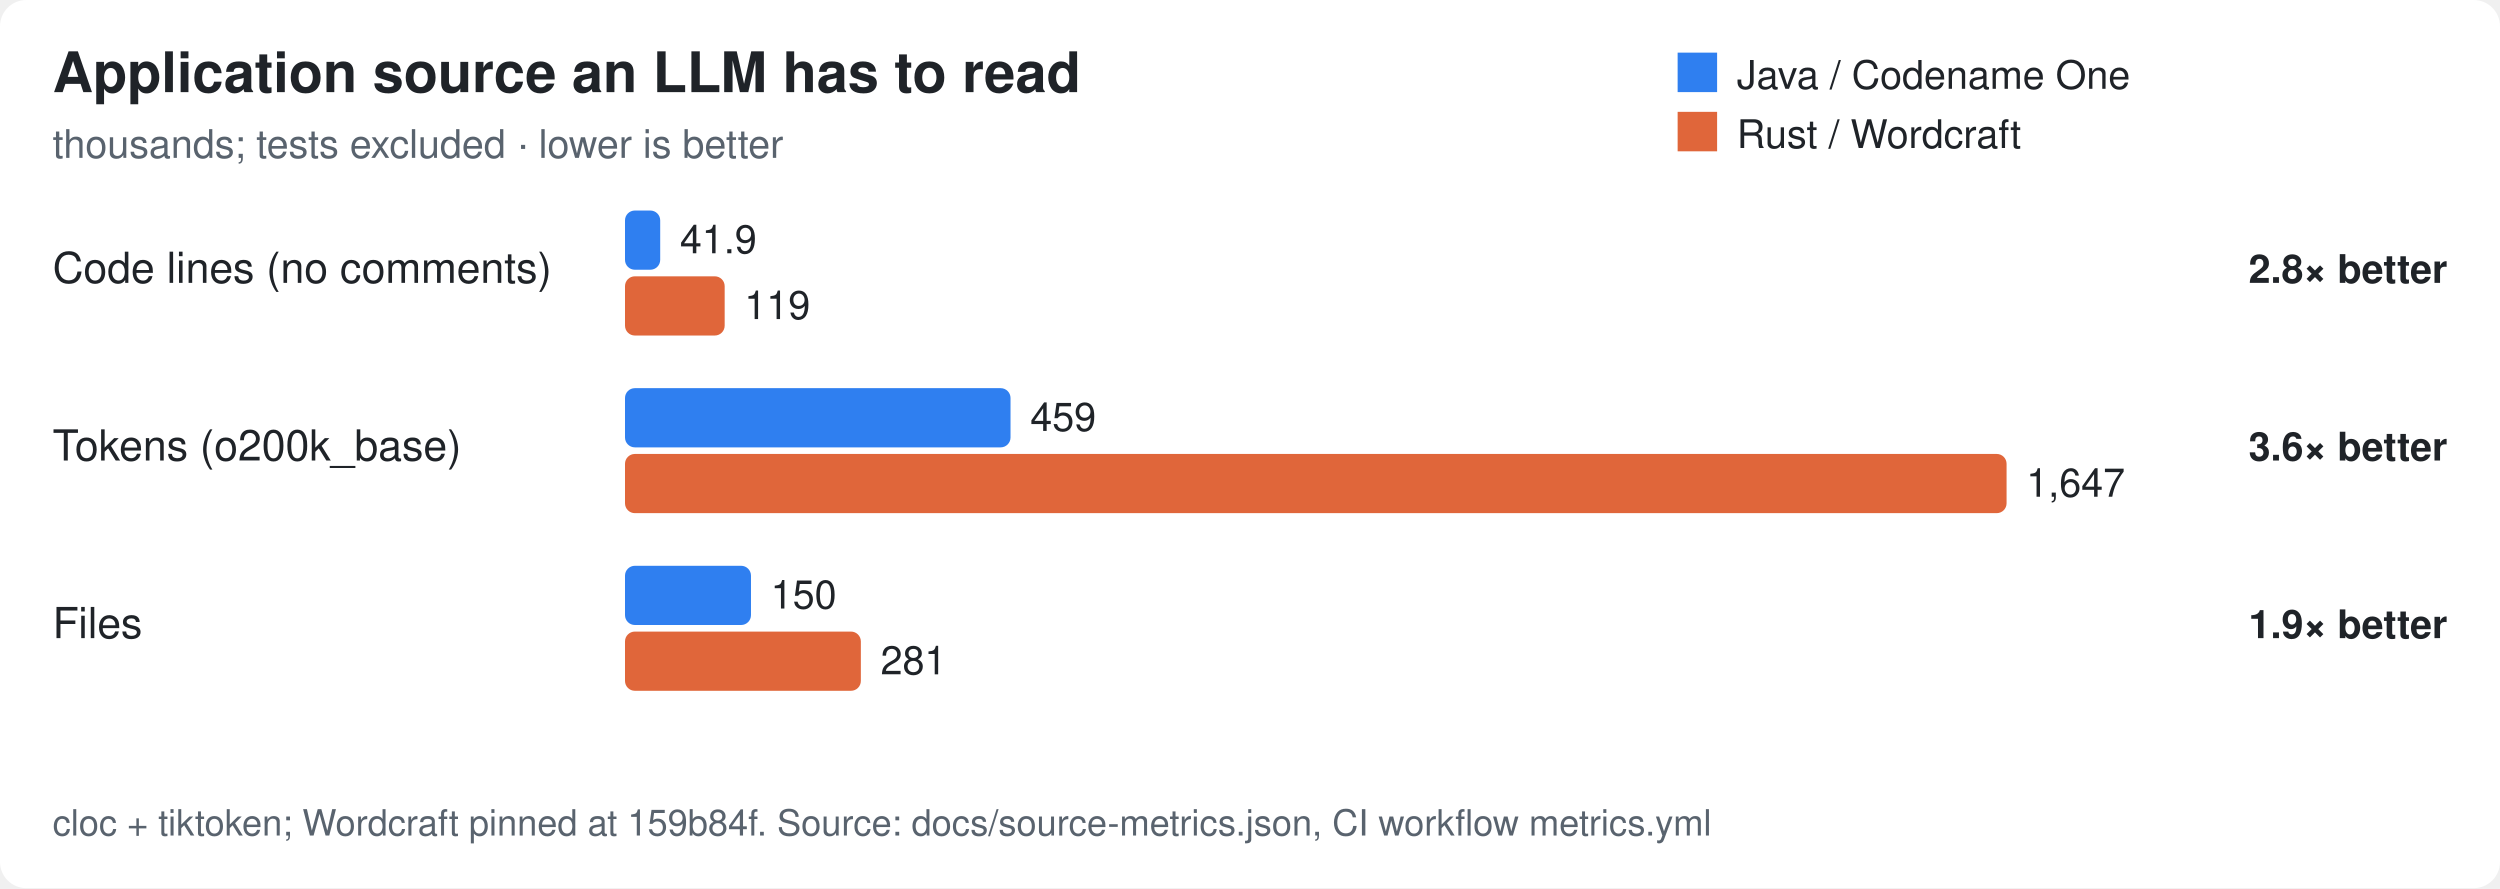
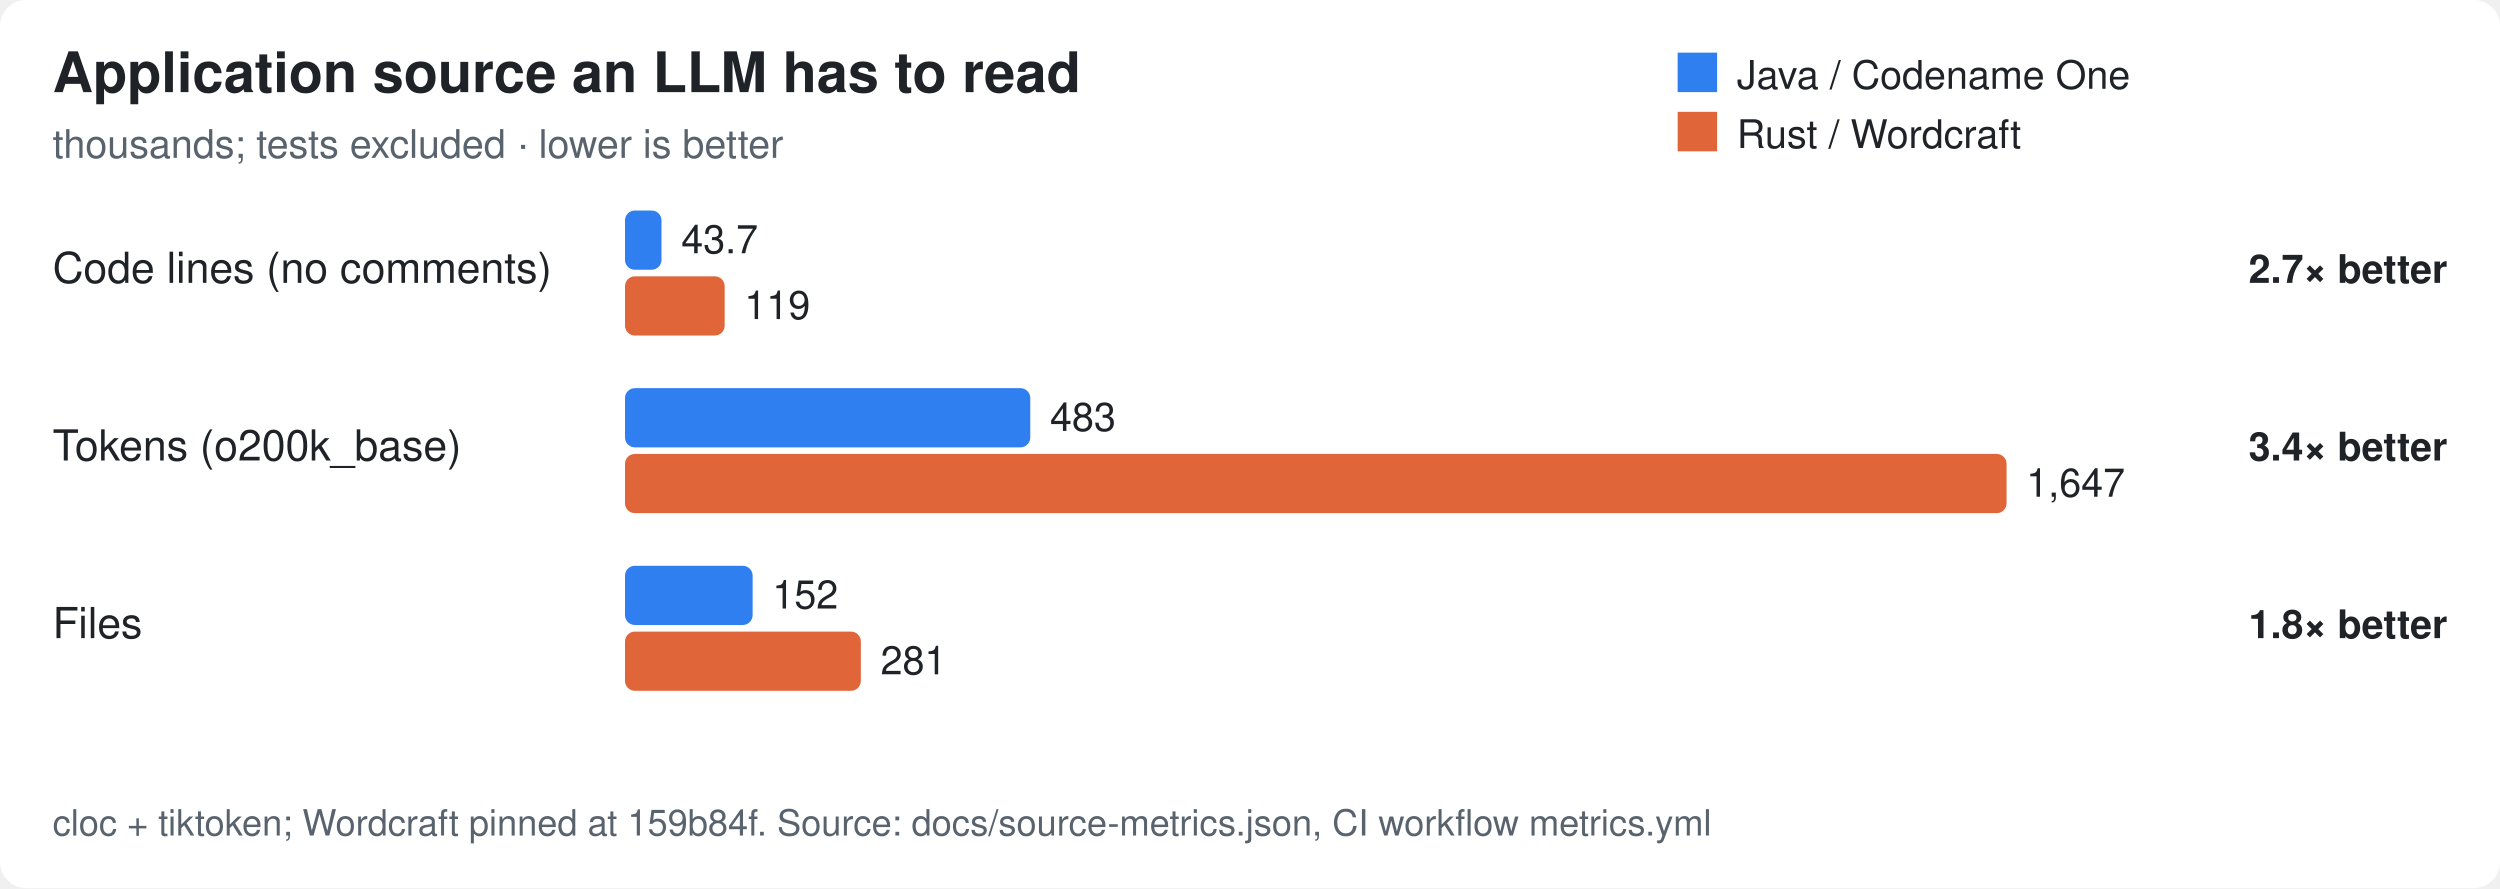
<svg xmlns="http://www.w3.org/2000/svg" width="760" height="270" viewBox="0 0 760 270" font-family="-apple-system,Segoe UI,Helvetica,Arial,sans-serif">
  <style>text{fill:#1f2328}.muted{fill:#59636e}rect.bg{fill:#ffffff}@media (prefers-color-scheme:dark){text{fill:#e6edf3}.muted{fill:#9198a1}rect.bg{fill:#0d1117}}</style>
  <rect class="bg" width="760" height="270" rx="8" />
  <text x="16" y="28" font-size="17" font-weight="600">Application source an LLM has to read</text>
  <text x="16" y="48" font-size="12" class="muted">thousands; tests excluded · lower is better</text>
  <rect x="510" y="16" width="12" height="12" fill="#2f7ff0" />
  <text x="528" y="27" font-size="12">Java / Codename One</text>
  <rect x="510" y="34" width="12" height="12" fill="#e0663a" />
  <text x="528" y="45" font-size="12">Rust / Wordcraft</text>
  <text x="16" y="86" font-size="13">Code lines (no comments)</text>
-   <rect x="190" y="64" width="10.7" height="18" rx="3" fill="#2f7ff0" />
-   <text x="206.7" y="77" font-size="12">41.9</text>
+   <rect x="190" y="64" width="11.1" height="18" rx="3" fill="#2f7ff0" />
+   <text x="207.1" y="77" font-size="12">43.7</text>
  <rect x="190" y="84" width="30.3" height="18" rx="3" fill="#e0663a" />
  <text x="226.3" y="97" font-size="12">119</text>
-   <text x="744" y="86" font-size="12" font-weight="600" text-anchor="end" fill="#2f7ff0">2.8× better</text>
+   <text x="744" y="86" font-size="12" font-weight="600" text-anchor="end" fill="#2f7ff0">2.7× better</text>
  <text x="16" y="140" font-size="13">Tokens (o200k_base)</text>
-   <rect x="190" y="118" width="117.2" height="18" rx="3" fill="#2f7ff0" />
-   <text x="313.2" y="131" font-size="12">459</text>
+   <rect x="190" y="118" width="123.2" height="18" rx="3" fill="#2f7ff0" />
+   <text x="319.2" y="131" font-size="12">483</text>
  <rect x="190" y="138" width="420.0" height="18" rx="3" fill="#e0663a" />
  <text x="616.0" y="151" font-size="12">1,647</text>
-   <text x="744" y="140" font-size="12" font-weight="600" text-anchor="end" fill="#2f7ff0">3.6× better</text>
+   <text x="744" y="140" font-size="12" font-weight="600" text-anchor="end" fill="#2f7ff0">3.4× better</text>
  <text x="16" y="194" font-size="13">Files</text>
-   <rect x="190" y="172" width="38.3" height="18" rx="3" fill="#2f7ff0" />
-   <text x="234.3" y="185" font-size="12">150</text>
+   <rect x="190" y="172" width="38.8" height="18" rx="3" fill="#2f7ff0" />
+   <text x="234.8" y="185" font-size="12">152</text>
  <rect x="190" y="192" width="71.7" height="18" rx="3" fill="#e0663a" />
  <text x="267.7" y="205" font-size="12">281</text>
-   <text x="744" y="194" font-size="12" font-weight="600" text-anchor="end" fill="#2f7ff0">1.9× better</text>
+   <text x="744" y="194" font-size="12" font-weight="600" text-anchor="end" fill="#2f7ff0">1.8× better</text>
  <text x="16" y="254" font-size="11" class="muted">cloc + tiktoken; Wordcraft pinned at 159b84f. Source: docs/source-metrics.json, CI workflow metrics.yml</text>
</svg>
